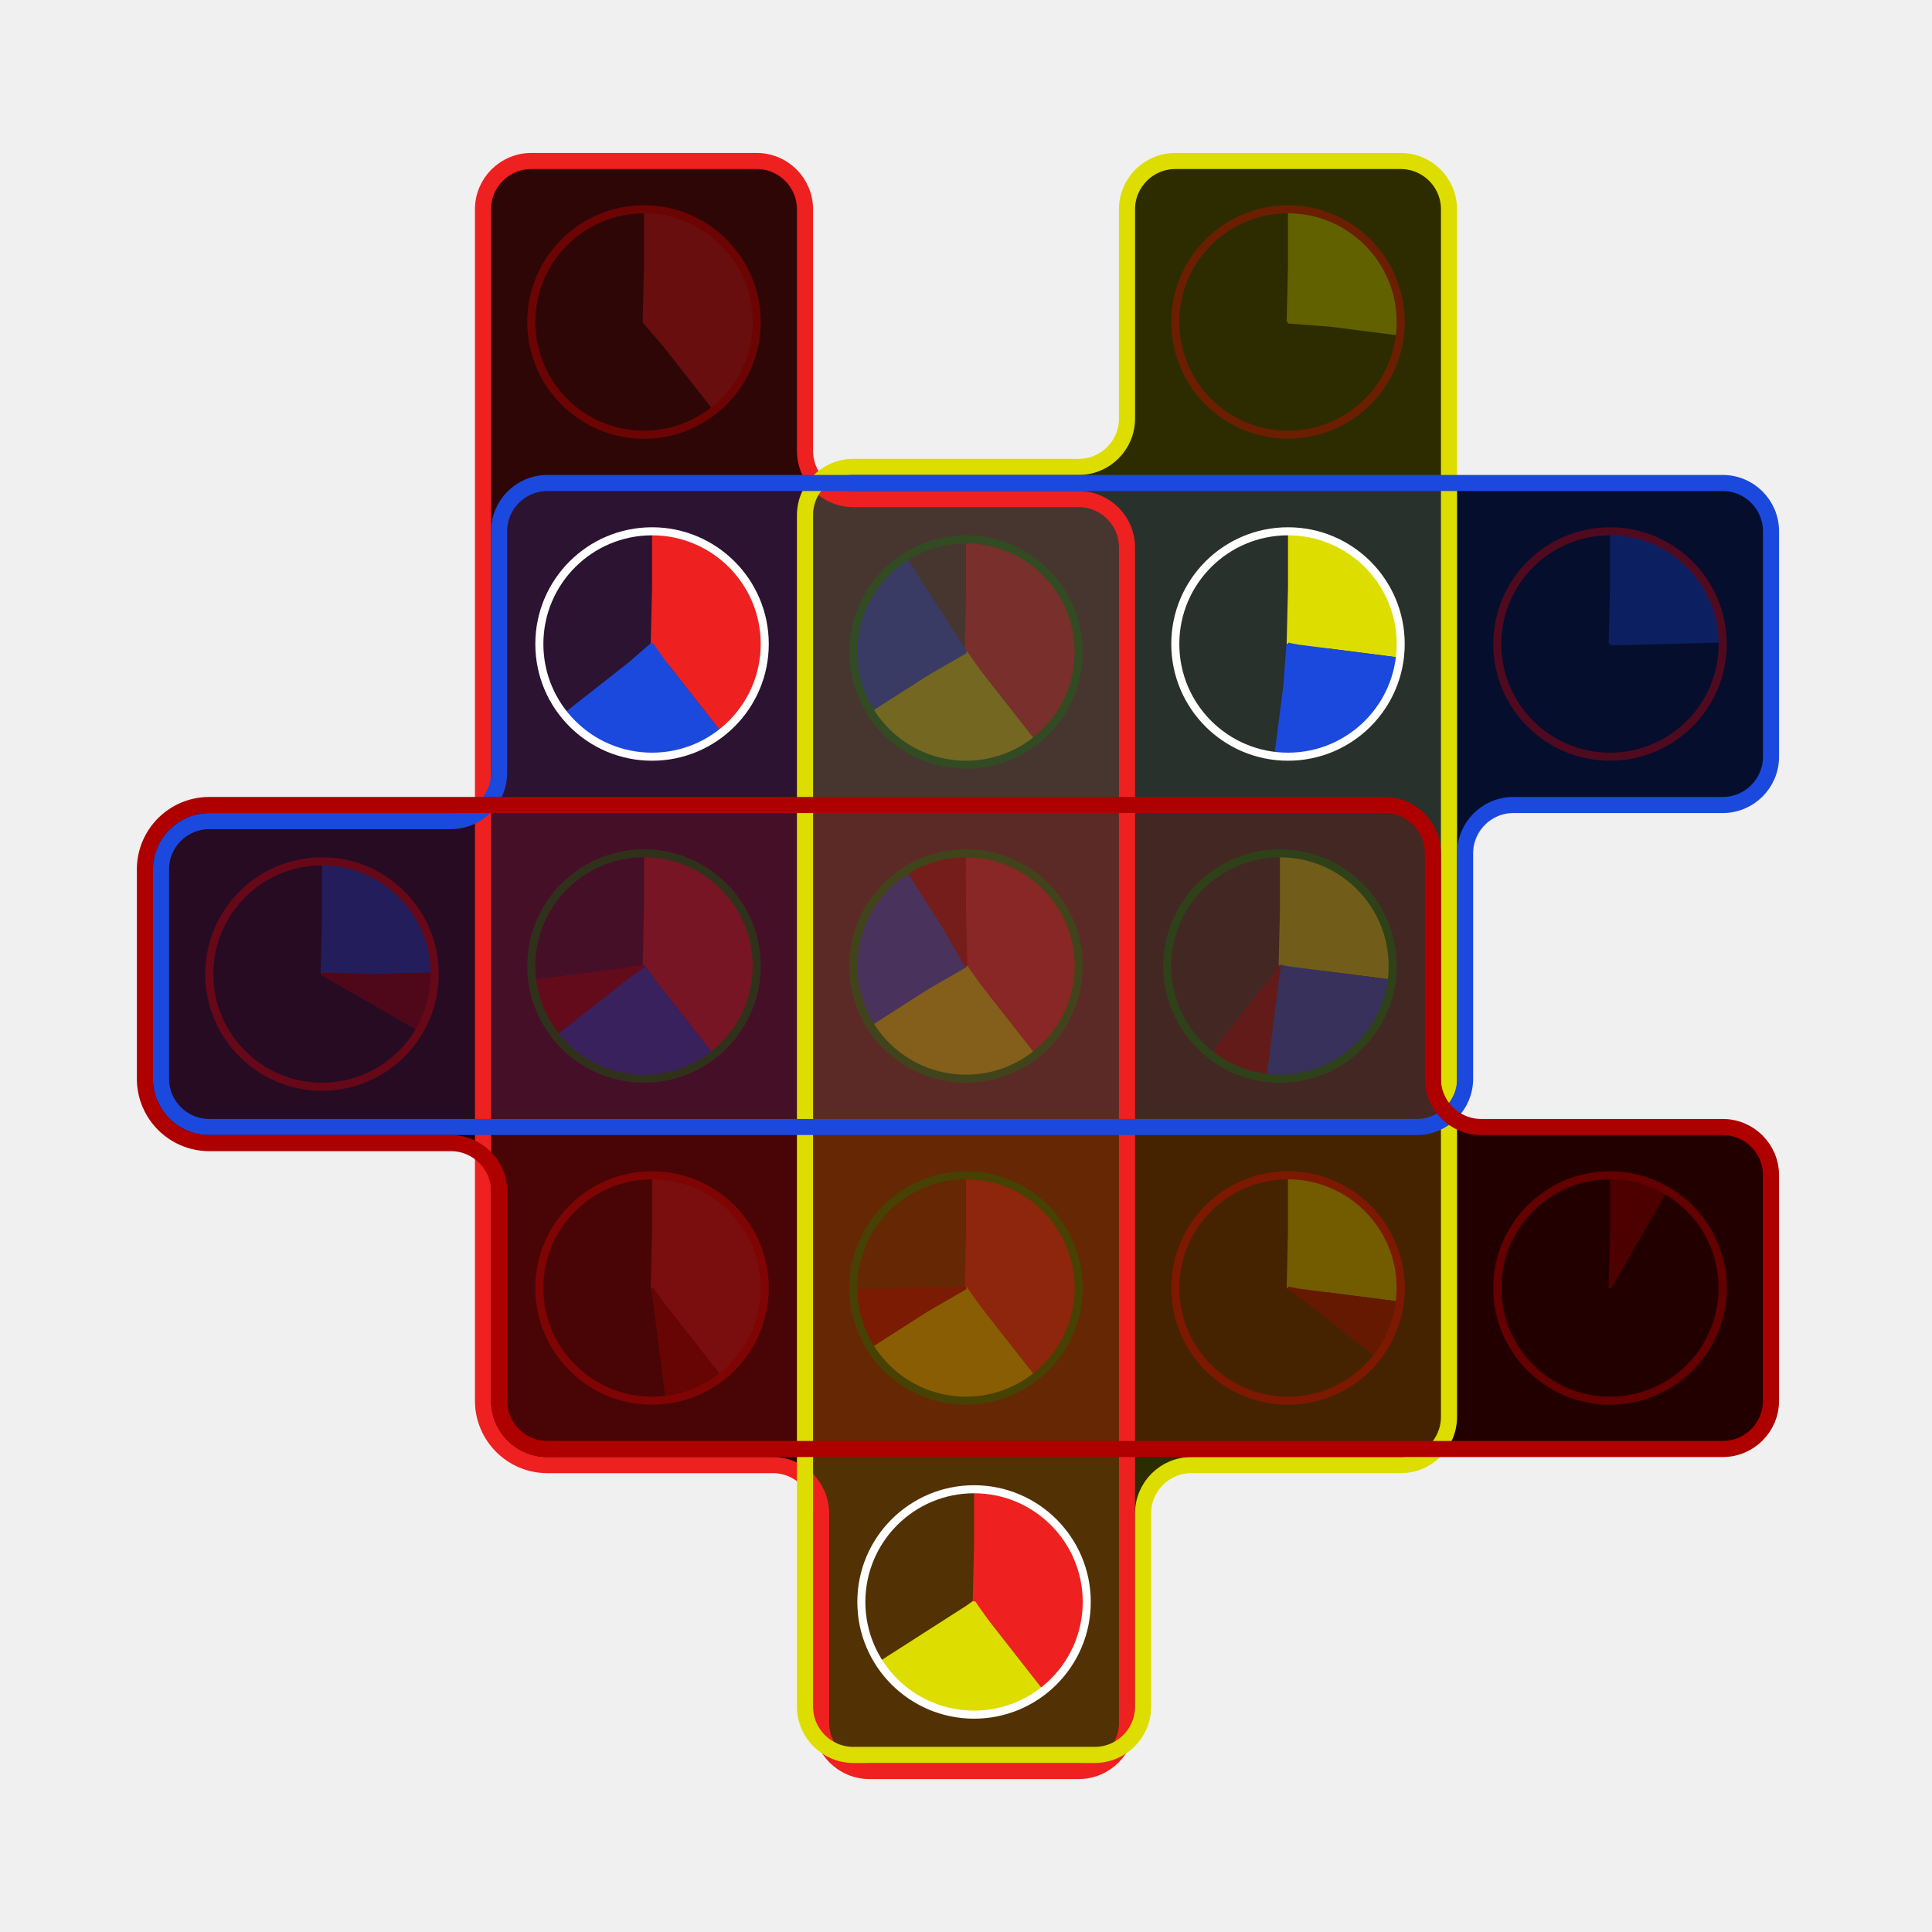
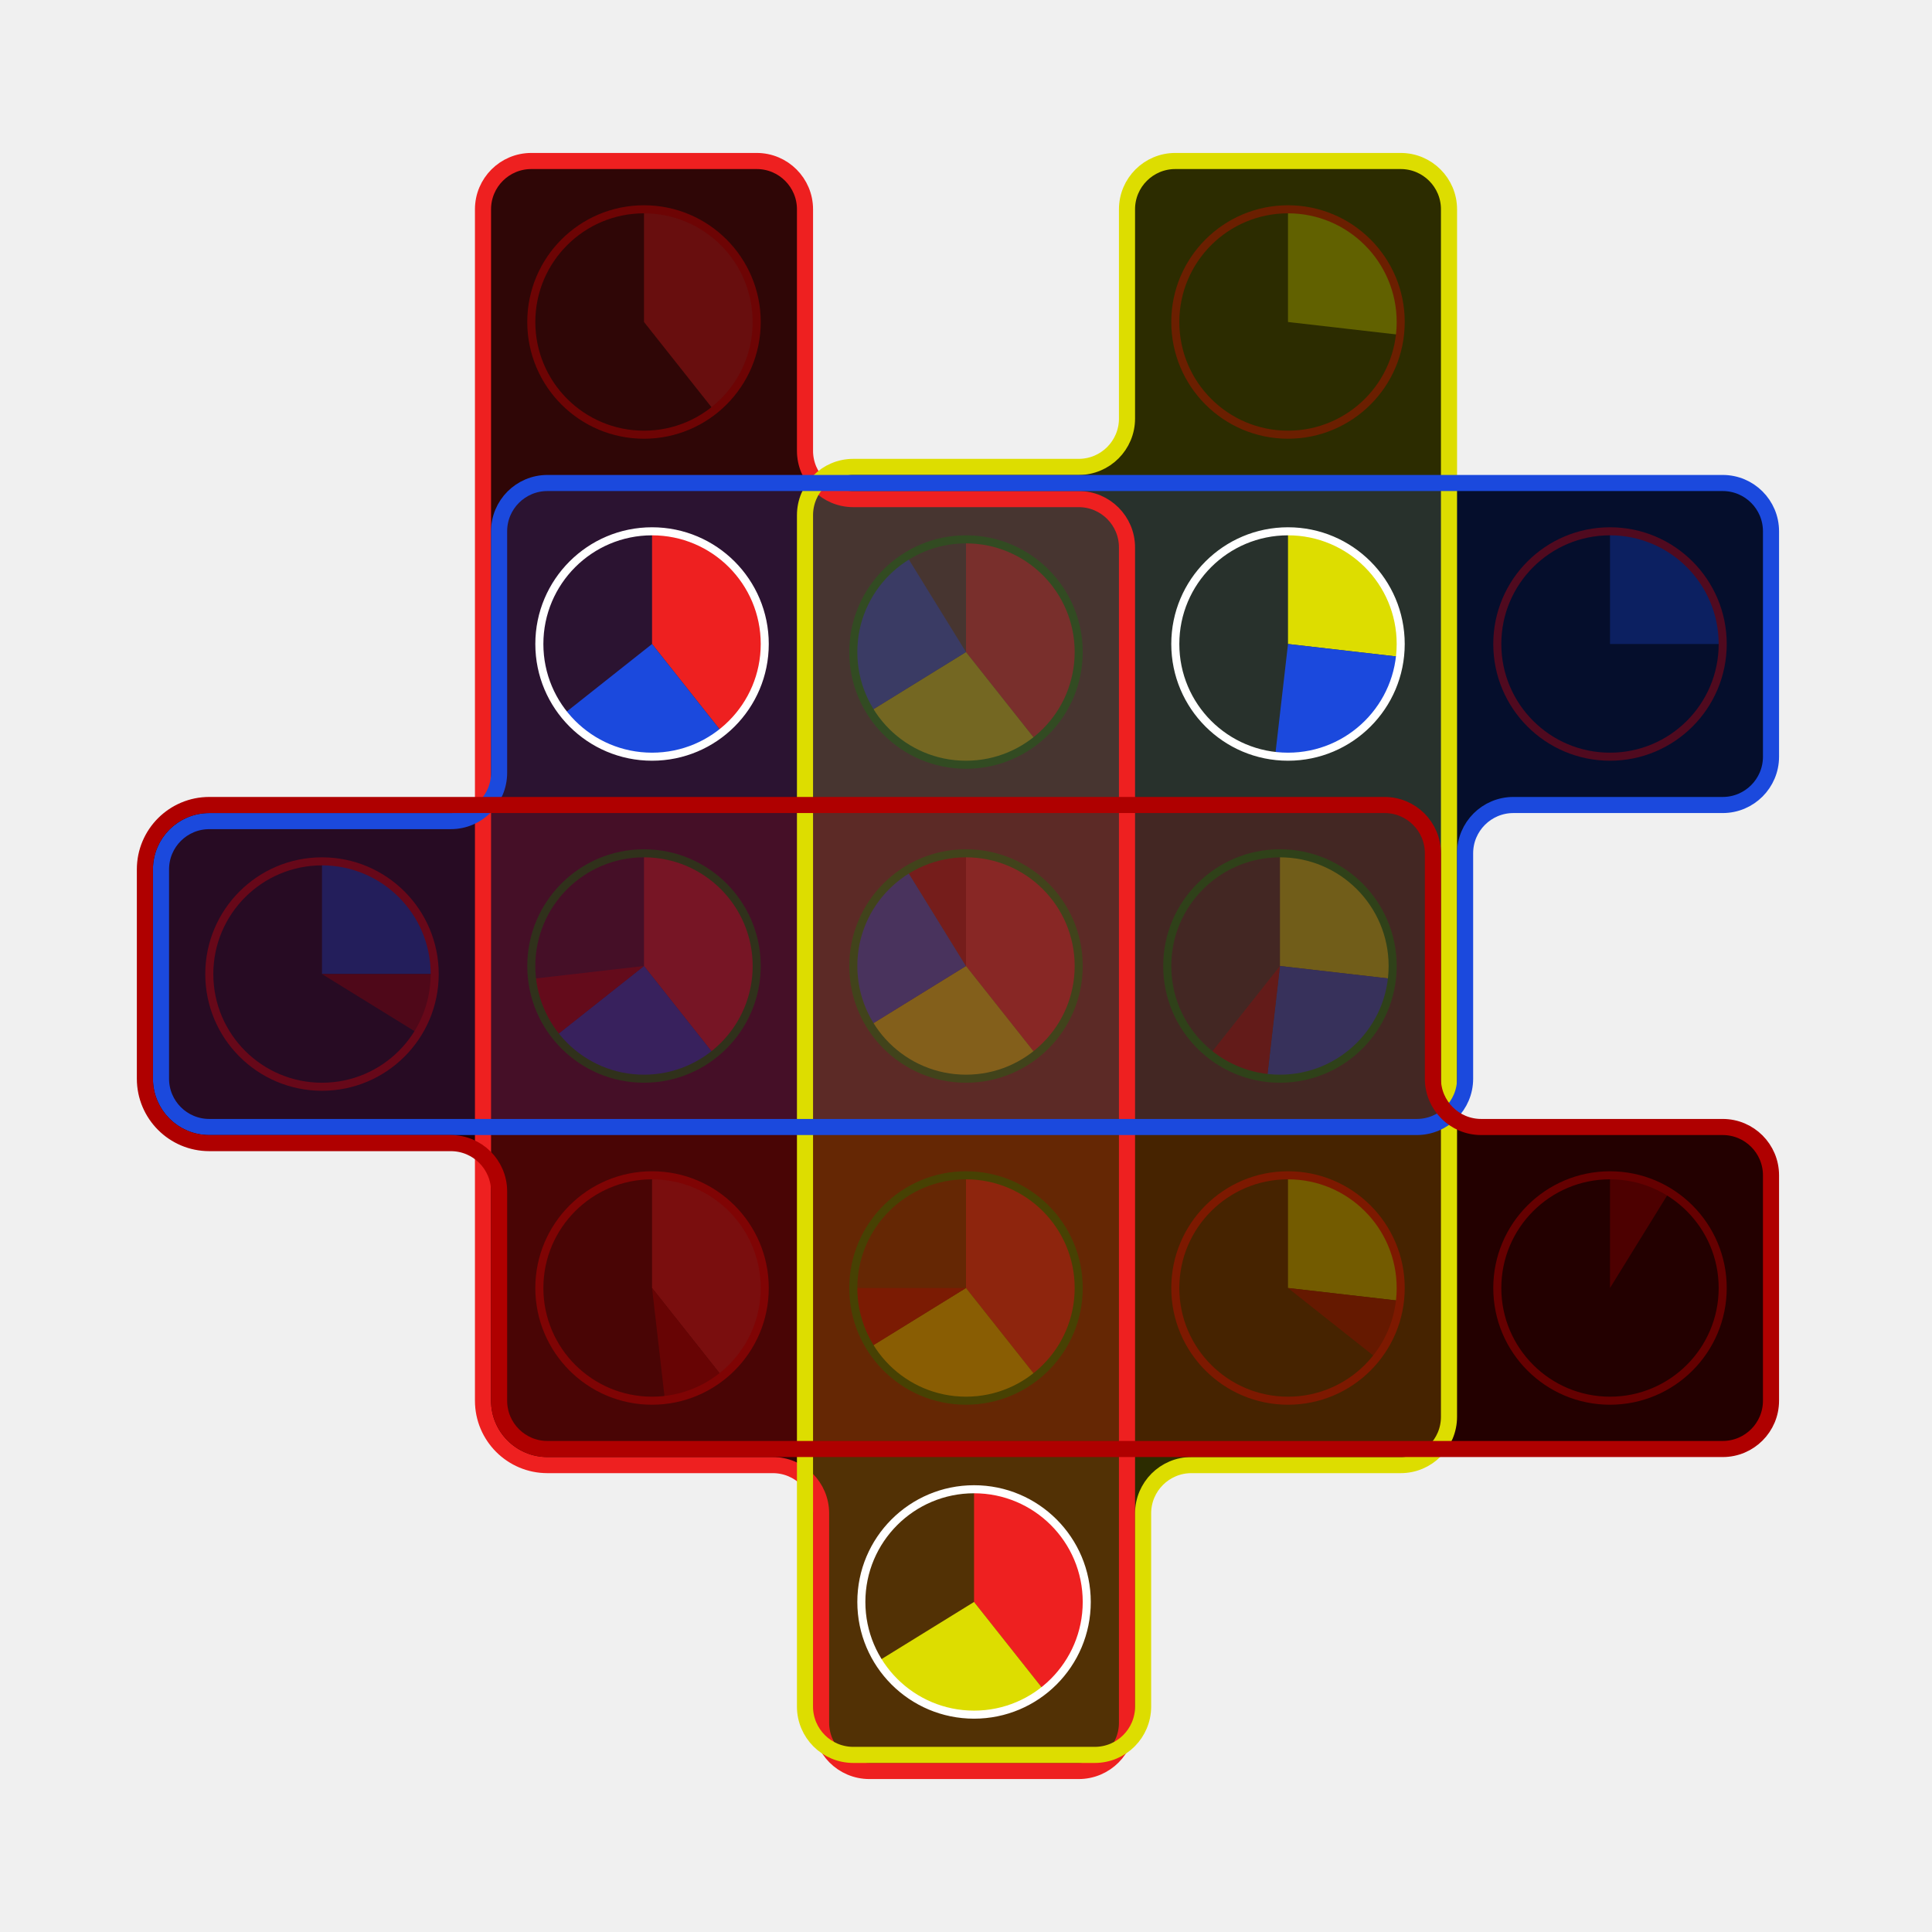
<svg xmlns="http://www.w3.org/2000/svg" viewBox="-0.5 -0.5 6 6" width="480px">
  <defs>
    <mask id="background_mask">
      <path d="M1.2,4.05 A0.2,0.2,0,0,1,1,3.85 L1,0.15 A0.15,0.15,0,0,1,1.15,0 L1.85,0 A0.15,0.15,0,0,1,2,0.15 L2,0.9 A0.15,0.15,0,0,0,2.15,1.05 L2.85,1.05 A0.15,0.15,0,0,1,3,1.2 L3,4.85 A0.15,0.15,0,0,1,2.85,5 L2.2,5 A0.15,0.15,0,0,1,2.05,4.85 L2.05,4.2 A0.15,0.15,0,0,0,1.9,4.05 z" fill="white" stroke="none" />
      <path d="M2.15,4.95 A0.15,0.15,0,0,1,2,4.8 L2,1.1 A0.15,0.15,0,0,1,2.15,0.95 L2.85,0.95 A0.15,0.15,0,0,0,3,0.8 L3,0.15 A0.15,0.15,0,0,1,3.15,0 L3.85,0 A0.15,0.15,0,0,1,4,0.15 L4,3.9 A0.15,0.15,0,0,1,3.85,4.05 L3.2,4.05 A0.15,0.15,0,0,0,3.05,4.2 L3.05,4.8 A0.15,0.15,0,0,1,2.9,4.95 z" fill="white" stroke="none" />
      <path d="M0.15,3 A0.15,0.15,0,0,1,0,2.85 L0,2.2 A0.15,0.15,0,0,1,0.15,2.05 L0.9,2.05 A0.15,0.15,0,0,0,1.05,1.9 L1.05,1.15 A0.15,0.15,0,0,1,1.2,1 L4.85,1 A0.15,0.15,0,0,1,5,1.15 L5,1.85 A0.15,0.15,0,0,1,4.85,2 L4.2,2 A0.15,0.15,0,0,0,4.05,2.15 L4.05,2.85 A0.15,0.15,0,0,1,3.9,3 z" fill="white" stroke="none" />
      <path d="M0.15,3.05 A0.2,0.2,0,0,1,-0.05,2.85 L-0.05,2.2 A0.2,0.2,0,0,1,0.15,2 L3.8,2 A0.15,0.15,0,0,1,3.95,2.15 L3.95,2.85 A0.15,0.15,0,0,0,4.1,3 L4.85,3 A0.15,0.15,0,0,1,5,3.15 L5,3.85 A0.15,0.15,0,0,1,4.85,4 L1.2,4 A0.15,0.15,0,0,1,1.05,3.85 L1.05,3.2 A0.15,0.15,0,0,0,0.9,3.05 z" fill="white" stroke="none" />
    </mask>
  </defs>
  <rect height="6" mask="url(#background_mask)" width="6" x="-0.5" y="-0.5" />
  <path d="M1.2,4.05 A0.2,0.2,0,0,1,1,3.85 L1,0.15 A0.15,0.15,0,0,1,1.15,0 L1.85,0 A0.15,0.15,0,0,1,2,0.15 L2,0.9 A0.15,0.15,0,0,0,2.15,1.05 L2.85,1.05 A0.15,0.15,0,0,1,3,1.2 L3,4.85 A0.15,0.15,0,0,1,2.85,5 L2.2,5 A0.15,0.15,0,0,1,2.05,4.85 L2.05,4.2 A0.15,0.15,0,0,0,1.9,4.05 z" fill="#EE2020" fill-opacity="0.2" stroke="none" />
  <path d="M2.15,4.95 A0.15,0.15,0,0,1,2,4.8 L2,1.1 A0.15,0.15,0,0,1,2.15,0.95 L2.85,0.95 A0.15,0.15,0,0,0,3,0.8 L3,0.15 A0.15,0.15,0,0,1,3.15,0 L3.85,0 A0.15,0.15,0,0,1,4,0.15 L4,3.9 A0.15,0.15,0,0,1,3.85,4.05 L3.2,4.05 A0.15,0.15,0,0,0,3.05,4.2 L3.05,4.8 A0.15,0.15,0,0,1,2.9,4.95 z" fill="#DDDD00" fill-opacity="0.2" stroke="none" />
  <path d="M0.15,3 A0.15,0.15,0,0,1,0,2.85 L0,2.2 A0.15,0.15,0,0,1,0.15,2.05 L0.9,2.05 A0.15,0.15,0,0,0,1.05,1.9 L1.05,1.15 A0.15,0.15,0,0,1,1.2,1 L4.85,1 A0.15,0.15,0,0,1,5,1.15 L5,1.85 A0.15,0.15,0,0,1,4.85,2 L4.2,2 A0.15,0.15,0,0,0,4.05,2.15 L4.05,2.85 A0.15,0.15,0,0,1,3.9,3 z" fill="#1B49DD" fill-opacity="0.2" stroke="none" />
  <path d="M0.15,3.05 A0.2,0.2,0,0,1,-0.05,2.85 L-0.05,2.2 A0.2,0.2,0,0,1,0.15,2 L3.8,2 A0.15,0.15,0,0,1,3.95,2.15 L3.95,2.85 A0.15,0.15,0,0,0,4.1,3 L4.85,3 A0.15,0.15,0,0,1,5,3.15 L5,3.85 A0.15,0.15,0,0,1,4.85,4 L1.2,4 A0.15,0.15,0,0,1,1.05,3.85 L1.05,3.2 A0.15,0.15,0,0,0,0.9,3.05 z" fill="#AF0000" fill-opacity="0.2" stroke="none" />
  <path d="M1.2,4.05 A0.2,0.2,0,0,1,1,3.85 L1,0.15 A0.15,0.15,0,0,1,1.15,0 L1.85,0 A0.15,0.15,0,0,1,2,0.15 L2,0.9 A0.15,0.15,0,0,0,2.15,1.05 L2.85,1.05 A0.15,0.15,0,0,1,3,1.2 L3,4.85 A0.15,0.15,0,0,1,2.85,5 L2.2,5 A0.15,0.15,0,0,1,2.05,4.85 L2.05,4.2 A0.15,0.15,0,0,0,1.9,4.05 z" fill="none" stroke="#EE2020" stroke-width="0.05" />
  <path d="M2.15,4.95 A0.15,0.15,0,0,1,2,4.8 L2,1.1 A0.15,0.15,0,0,1,2.15,0.95 L2.85,0.95 A0.15,0.15,0,0,0,3,0.8 L3,0.15 A0.15,0.15,0,0,1,3.15,0 L3.85,0 A0.15,0.15,0,0,1,4,0.15 L4,3.9 A0.15,0.15,0,0,1,3.85,4.05 L3.2,4.05 A0.15,0.15,0,0,0,3.05,4.2 L3.05,4.8 A0.15,0.15,0,0,1,2.9,4.95 z" fill="none" stroke="#DDDD00" stroke-width="0.05" />
  <path d="M0.15,3 A0.15,0.15,0,0,1,0,2.85 L0,2.2 A0.15,0.15,0,0,1,0.15,2.05 L0.9,2.05 A0.15,0.15,0,0,0,1.05,1.9 L1.05,1.15 A0.15,0.15,0,0,1,1.2,1 L4.85,1 A0.15,0.15,0,0,1,5,1.15 L5,1.85 A0.15,0.15,0,0,1,4.85,2 L4.2,2 A0.15,0.15,0,0,0,4.05,2.15 L4.05,2.85 A0.15,0.15,0,0,1,3.9,3 z" fill="none" stroke="#1B49DD" stroke-width="0.05" />
  <path d="M0.15,3.05 A0.2,0.2,0,0,1,-0.05,2.85 L-0.05,2.2 A0.2,0.2,0,0,1,0.15,2 L3.8,2 A0.15,0.15,0,0,1,3.95,2.15 L3.95,2.85 A0.15,0.15,0,0,0,4.1,3 L4.85,3 A0.15,0.15,0,0,1,5,3.15 L5,3.85 A0.15,0.15,0,0,1,4.85,4 L1.2,4 A0.15,0.15,0,0,1,1.05,3.85 L1.05,3.2 A0.15,0.15,0,0,0,0.9,3.05 z" fill="none" stroke="#AF0000" stroke-width="0.05" />
-   <g opacity="0.3" transform="rotate(-90 0.5 2.525)">
-     <circle cx="0.5" cy="2.525" fill="transparent" r="0.175" stroke="#1B49DD" stroke-dasharray="0.275, 1.1" stroke-width="0.35" />
-     <circle cx="0.5" cy="2.525" fill="transparent" r="0.175" stroke="#AF0000" stroke-dasharray="0.097, 1.1" stroke-dashoffset="-0.275" stroke-width="0.35" />
+   <g opacity="0.3">
+     <path d="M0.5,2.525 L0.5,2.175 A0.35,0.35,0,0,1,0.85,2.525 z" fill="#1B49DD" stroke="none" />
+     <path d="M0.5,2.525 L0.85,2.525 A0.35,0.35,0,0,1,0.798,2.709 z" fill="#AF0000" stroke="none" />
    <circle cx="0.5" cy="2.525" fill="transparent" r="0.35" stroke="red" stroke-width="0.025" />
  </g>
-   <g opacity="0.3" transform="rotate(-90 1.5 0.5)">
-     <circle cx="1.5" cy="0.5" fill="transparent" r="0.175" stroke="#EE2020" stroke-dasharray="0.433, 1.1" stroke-width="0.35" />
+   <g opacity="0.3">
+     <path d="M1.5,0.5 L1.5,0.15 A0.35,0.35,0,0,1,1.717,0.774 z" fill="#EE2020" stroke="none" />
    <circle cx="1.5" cy="0.5" fill="transparent" r="0.35" stroke="red" stroke-width="0.025" />
  </g>
-   <g transform="rotate(-90 1.525 1.5)">
-     <circle cx="1.525" cy="1.5" fill="transparent" r="0.175" stroke="#EE2020" stroke-dasharray="0.433, 1.1" stroke-width="0.35" />
-     <circle cx="1.525" cy="1.5" fill="transparent" r="0.175" stroke="#1B49DD" stroke-dasharray="0.275, 1.1" stroke-dashoffset="-0.433" stroke-width="0.35" />
+   <g>
+     <path d="M1.525,1.5 L1.525,1.15 A0.35,0.35,0,0,1,1.742,1.774 z" fill="#EE2020" stroke="none" />
+     <path d="M1.525,1.5 L1.742,1.774 A0.35,0.35,0,0,1,1.251,1.717 z" fill="#1B49DD" stroke="none" />
    <circle cx="1.525" cy="1.5" fill="transparent" r="0.35" stroke="white" stroke-width="0.025" />
  </g>
-   <g opacity="0.3" transform="rotate(-90 1.5 2.5)">
-     <circle cx="1.5" cy="2.5" fill="transparent" r="0.175" stroke="#EE2020" stroke-dasharray="0.433, 1.1" stroke-width="0.35" />
-     <circle cx="1.5" cy="2.5" fill="transparent" r="0.175" stroke="#1B49DD" stroke-dasharray="0.275, 1.1" stroke-dashoffset="-0.433" stroke-width="0.35" />
-     <circle cx="1.5" cy="2.5" fill="transparent" r="0.175" stroke="#AF0000" stroke-dasharray="0.097, 1.1" stroke-dashoffset="-0.707" stroke-width="0.35" />
+   <g opacity="0.3">
+     <path d="M1.5,2.5 L1.5,2.15 A0.35,0.35,0,0,1,1.717,2.774 z" fill="#EE2020" stroke="none" />
+     <path d="M1.5,2.5 L1.717,2.774 A0.35,0.35,0,0,1,1.226,2.717 z" fill="#1B49DD" stroke="none" />
+     <path d="M1.5,2.5 L1.226,2.717 A0.35,0.35,0,0,1,1.152,2.54 z" fill="#AF0000" stroke="none" />
    <circle cx="1.5" cy="2.5" fill="transparent" r="0.35" stroke="green" stroke-width="0.025" />
  </g>
-   <g opacity="0.3" transform="rotate(-90 1.525 3.5)">
-     <circle cx="1.525" cy="3.5" fill="transparent" r="0.175" stroke="#EE2020" stroke-dasharray="0.433, 1.1" stroke-width="0.35" />
-     <circle cx="1.525" cy="3.5" fill="transparent" r="0.175" stroke="#AF0000" stroke-dasharray="0.097, 1.1" stroke-dashoffset="-0.433" stroke-width="0.35" />
+   <g opacity="0.3">
+     <path d="M1.525,3.5 L1.525,3.15 A0.35,0.35,0,0,1,1.742,3.774 z" fill="#EE2020" stroke="none" />
+     <path d="M1.525,3.5 L1.742,3.774 A0.35,0.35,0,0,1,1.565,3.848 z" fill="#AF0000" stroke="none" />
    <circle cx="1.525" cy="3.5" fill="transparent" r="0.35" stroke="red" stroke-width="0.025" />
  </g>
-   <g opacity="0.3" transform="rotate(-90 2.5 1.525)">
-     <circle cx="2.5" cy="1.525" fill="transparent" r="0.175" stroke="#EE2020" stroke-dasharray="0.433, 1.1" stroke-width="0.35" />
-     <circle cx="2.5" cy="1.525" fill="transparent" r="0.175" stroke="#DDDD00" stroke-dasharray="0.295, 1.1" stroke-dashoffset="-0.433" stroke-width="0.35" />
-     <circle cx="2.5" cy="1.525" fill="transparent" r="0.175" stroke="#1B49DD" stroke-dasharray="0.275, 1.1" stroke-dashoffset="-0.728" stroke-width="0.35" />
+   <g opacity="0.3">
+     <path d="M2.5,1.525 L2.5,1.175 A0.35,0.35,0,0,1,2.717,1.799 z" fill="#EE2020" stroke="none" />
+     <path d="M2.5,1.525 L2.717,1.799 A0.35,0.35,0,0,1,2.202,1.709 z" fill="#DDDD00" stroke="none" />
+     <path d="M2.5,1.525 L2.202,1.709 A0.35,0.35,0,0,1,2.316,1.227 z" fill="#1B49DD" stroke="none" />
    <circle cx="2.5" cy="1.525" fill="transparent" r="0.35" stroke="green" stroke-width="0.025" />
  </g>
-   <g opacity="0.3" transform="rotate(-90 2.5 2.5)">
-     <circle cx="2.5" cy="2.5" fill="transparent" r="0.175" stroke="#EE2020" stroke-dasharray="0.433, 1.1" stroke-width="0.35" />
-     <circle cx="2.5" cy="2.5" fill="transparent" r="0.175" stroke="#DDDD00" stroke-dasharray="0.295, 1.1" stroke-dashoffset="-0.433" stroke-width="0.35" />
-     <circle cx="2.5" cy="2.5" fill="transparent" r="0.175" stroke="#1B49DD" stroke-dasharray="0.275, 1.1" stroke-dashoffset="-0.728" stroke-width="0.35" />
-     <circle cx="2.5" cy="2.5" fill="transparent" r="0.175" stroke="#AF0000" stroke-dasharray="0.097, 1.1" stroke-dashoffset="-1.003" stroke-width="0.35" />
+   <g opacity="0.3">
+     <path d="M2.5,2.5 L2.5,2.15 A0.35,0.35,0,0,1,2.717,2.774 z" fill="#EE2020" stroke="none" />
+     <path d="M2.5,2.5 L2.717,2.774 A0.35,0.35,0,0,1,2.202,2.684 z" fill="#DDDD00" stroke="none" />
+     <path d="M2.5,2.5 L2.202,2.684 A0.35,0.35,0,0,1,2.316,2.202 z" fill="#1B49DD" stroke="none" />
+     <path d="M2.5,2.5 L2.316,2.202 A0.35,0.35,0,0,1,2.5,2.15 z" fill="#AF0000" stroke="none" />
    <circle cx="2.5" cy="2.5" fill="transparent" r="0.35" stroke="green" stroke-width="0.025" />
  </g>
-   <g opacity="0.3" transform="rotate(-90 2.5 3.5)">
-     <circle cx="2.5" cy="3.5" fill="transparent" r="0.175" stroke="#EE2020" stroke-dasharray="0.433, 1.1" stroke-width="0.35" />
-     <circle cx="2.5" cy="3.5" fill="transparent" r="0.175" stroke="#DDDD00" stroke-dasharray="0.295, 1.1" stroke-dashoffset="-0.433" stroke-width="0.35" />
-     <circle cx="2.5" cy="3.5" fill="transparent" r="0.175" stroke="#AF0000" stroke-dasharray="0.097, 1.1" stroke-dashoffset="-0.728" stroke-width="0.35" />
+   <g opacity="0.3">
+     <path d="M2.5,3.5 L2.5,3.15 A0.35,0.35,0,0,1,2.717,3.774 z" fill="#EE2020" stroke="none" />
+     <path d="M2.5,3.5 L2.717,3.774 A0.35,0.35,0,0,1,2.202,3.684 z" fill="#DDDD00" stroke="none" />
+     <path d="M2.5,3.5 L2.202,3.684 A0.35,0.35,0,0,1,2.15,3.5 z" fill="#AF0000" stroke="none" />
    <circle cx="2.5" cy="3.5" fill="transparent" r="0.35" stroke="green" stroke-width="0.025" />
  </g>
-   <g transform="rotate(-90 2.525 4.475)">
-     <circle cx="2.525" cy="4.475" fill="transparent" r="0.175" stroke="#EE2020" stroke-dasharray="0.433, 1.1" stroke-width="0.35" />
-     <circle cx="2.525" cy="4.475" fill="transparent" r="0.175" stroke="#DDDD00" stroke-dasharray="0.295, 1.1" stroke-dashoffset="-0.433" stroke-width="0.35" />
+   <g>
+     <path d="M2.525,4.475 L2.525,4.125 A0.35,0.35,0,0,1,2.742,4.749 z" fill="#EE2020" stroke="none" />
+     <path d="M2.525,4.475 L2.742,4.749 A0.35,0.35,0,0,1,2.227,4.659 z" fill="#DDDD00" stroke="none" />
    <circle cx="2.525" cy="4.475" fill="transparent" r="0.35" stroke="white" stroke-width="0.025" />
  </g>
-   <g opacity="0.3" transform="rotate(-90 3.5 0.5)">
-     <circle cx="3.5" cy="0.5" fill="transparent" r="0.175" stroke="#DDDD00" stroke-dasharray="0.295, 1.1" stroke-width="0.35" />
+   <g opacity="0.3">
+     <path d="M3.5,0.5 L3.5,0.15 A0.35,0.35,0,0,1,3.848,0.54 z" fill="#DDDD00" stroke="none" />
    <circle cx="3.5" cy="0.5" fill="transparent" r="0.35" stroke="red" stroke-width="0.025" />
  </g>
-   <g transform="rotate(-90 3.5 1.5)">
-     <circle cx="3.5" cy="1.5" fill="transparent" r="0.175" stroke="#DDDD00" stroke-dasharray="0.295, 1.1" stroke-width="0.35" />
-     <circle cx="3.5" cy="1.5" fill="transparent" r="0.175" stroke="#1B49DD" stroke-dasharray="0.275, 1.1" stroke-dashoffset="-0.295" stroke-width="0.35" />
+   <g>
+     <path d="M3.5,1.5 L3.5,1.15 A0.35,0.35,0,0,1,3.848,1.54 z" fill="#DDDD00" stroke="none" />
+     <path d="M3.5,1.5 L3.848,1.54 A0.35,0.35,0,0,1,3.46,1.848 z" fill="#1B49DD" stroke="none" />
    <circle cx="3.5" cy="1.5" fill="transparent" r="0.35" stroke="white" stroke-width="0.025" />
  </g>
-   <g opacity="0.3" transform="rotate(-90 3.475 2.5)">
-     <circle cx="3.475" cy="2.5" fill="transparent" r="0.175" stroke="#DDDD00" stroke-dasharray="0.295, 1.1" stroke-width="0.35" />
-     <circle cx="3.475" cy="2.5" fill="transparent" r="0.175" stroke="#1B49DD" stroke-dasharray="0.275, 1.1" stroke-dashoffset="-0.295" stroke-width="0.35" />
-     <circle cx="3.475" cy="2.5" fill="transparent" r="0.175" stroke="#AF0000" stroke-dasharray="0.097, 1.1" stroke-dashoffset="-0.57" stroke-width="0.35" />
+   <g opacity="0.3">
+     <path d="M3.475,2.5 L3.475,2.15 A0.35,0.35,0,0,1,3.823,2.54 z" fill="#DDDD00" stroke="none" />
+     <path d="M3.475,2.5 L3.823,2.54 A0.35,0.35,0,0,1,3.435,2.848 z" fill="#1B49DD" stroke="none" />
+     <path d="M3.475,2.5 L3.435,2.848 A0.35,0.35,0,0,1,3.258,2.774 z" fill="#AF0000" stroke="none" />
    <circle cx="3.475" cy="2.5" fill="transparent" r="0.35" stroke="green" stroke-width="0.025" />
  </g>
-   <g opacity="0.3" transform="rotate(-90 3.5 3.5)">
-     <circle cx="3.5" cy="3.5" fill="transparent" r="0.175" stroke="#DDDD00" stroke-dasharray="0.295, 1.1" stroke-width="0.35" />
-     <circle cx="3.5" cy="3.5" fill="transparent" r="0.175" stroke="#AF0000" stroke-dasharray="0.097, 1.1" stroke-dashoffset="-0.295" stroke-width="0.35" />
+   <g opacity="0.3">
+     <path d="M3.5,3.5 L3.5,3.15 A0.35,0.35,0,0,1,3.848,3.54 z" fill="#DDDD00" stroke="none" />
+     <path d="M3.5,3.5 L3.848,3.54 A0.35,0.35,0,0,1,3.774,3.717 z" fill="#AF0000" stroke="none" />
    <circle cx="3.5" cy="3.5" fill="transparent" r="0.35" stroke="red" stroke-width="0.025" />
  </g>
-   <g opacity="0.3" transform="rotate(-90 4.5 1.5)">
-     <circle cx="4.5" cy="1.5" fill="transparent" r="0.175" stroke="#1B49DD" stroke-dasharray="0.275, 1.1" stroke-width="0.35" />
+   <g opacity="0.3">
+     <path d="M4.5,1.5 L4.5,1.15 A0.35,0.35,0,0,1,4.85,1.5 z" fill="#1B49DD" stroke="none" />
    <circle cx="4.5" cy="1.5" fill="transparent" r="0.35" stroke="red" stroke-width="0.025" />
  </g>
-   <g opacity="0.3" transform="rotate(-90 4.5 3.5)">
-     <circle cx="4.5" cy="3.5" fill="transparent" r="0.175" stroke="#AF0000" stroke-dasharray="0.097, 1.1" stroke-width="0.35" />
+   <g opacity="0.3">
+     <path d="M4.5,3.5 L4.5,3.15 A0.35,0.35,0,0,1,4.684,3.202 z" fill="#AF0000" stroke="none" />
    <circle cx="4.5" cy="3.5" fill="transparent" r="0.35" stroke="red" stroke-width="0.025" />
  </g>
</svg>
